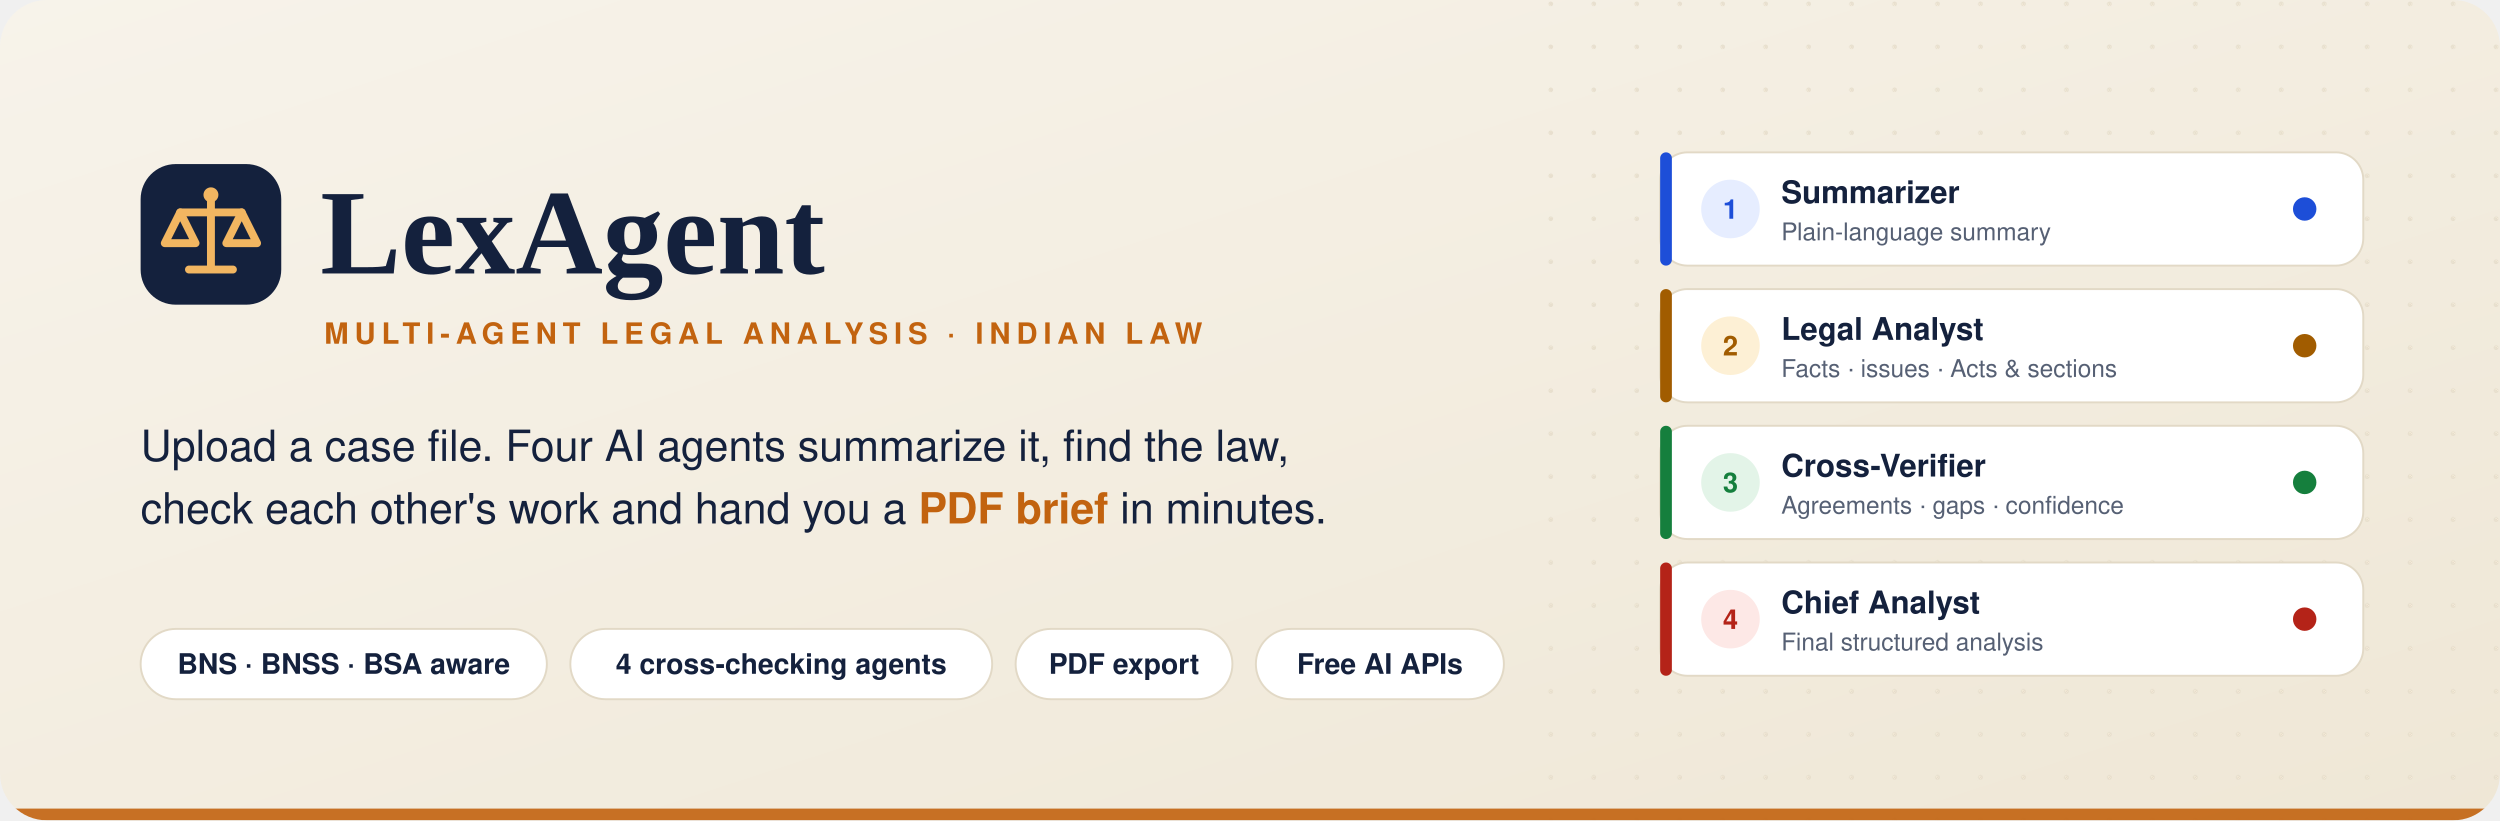
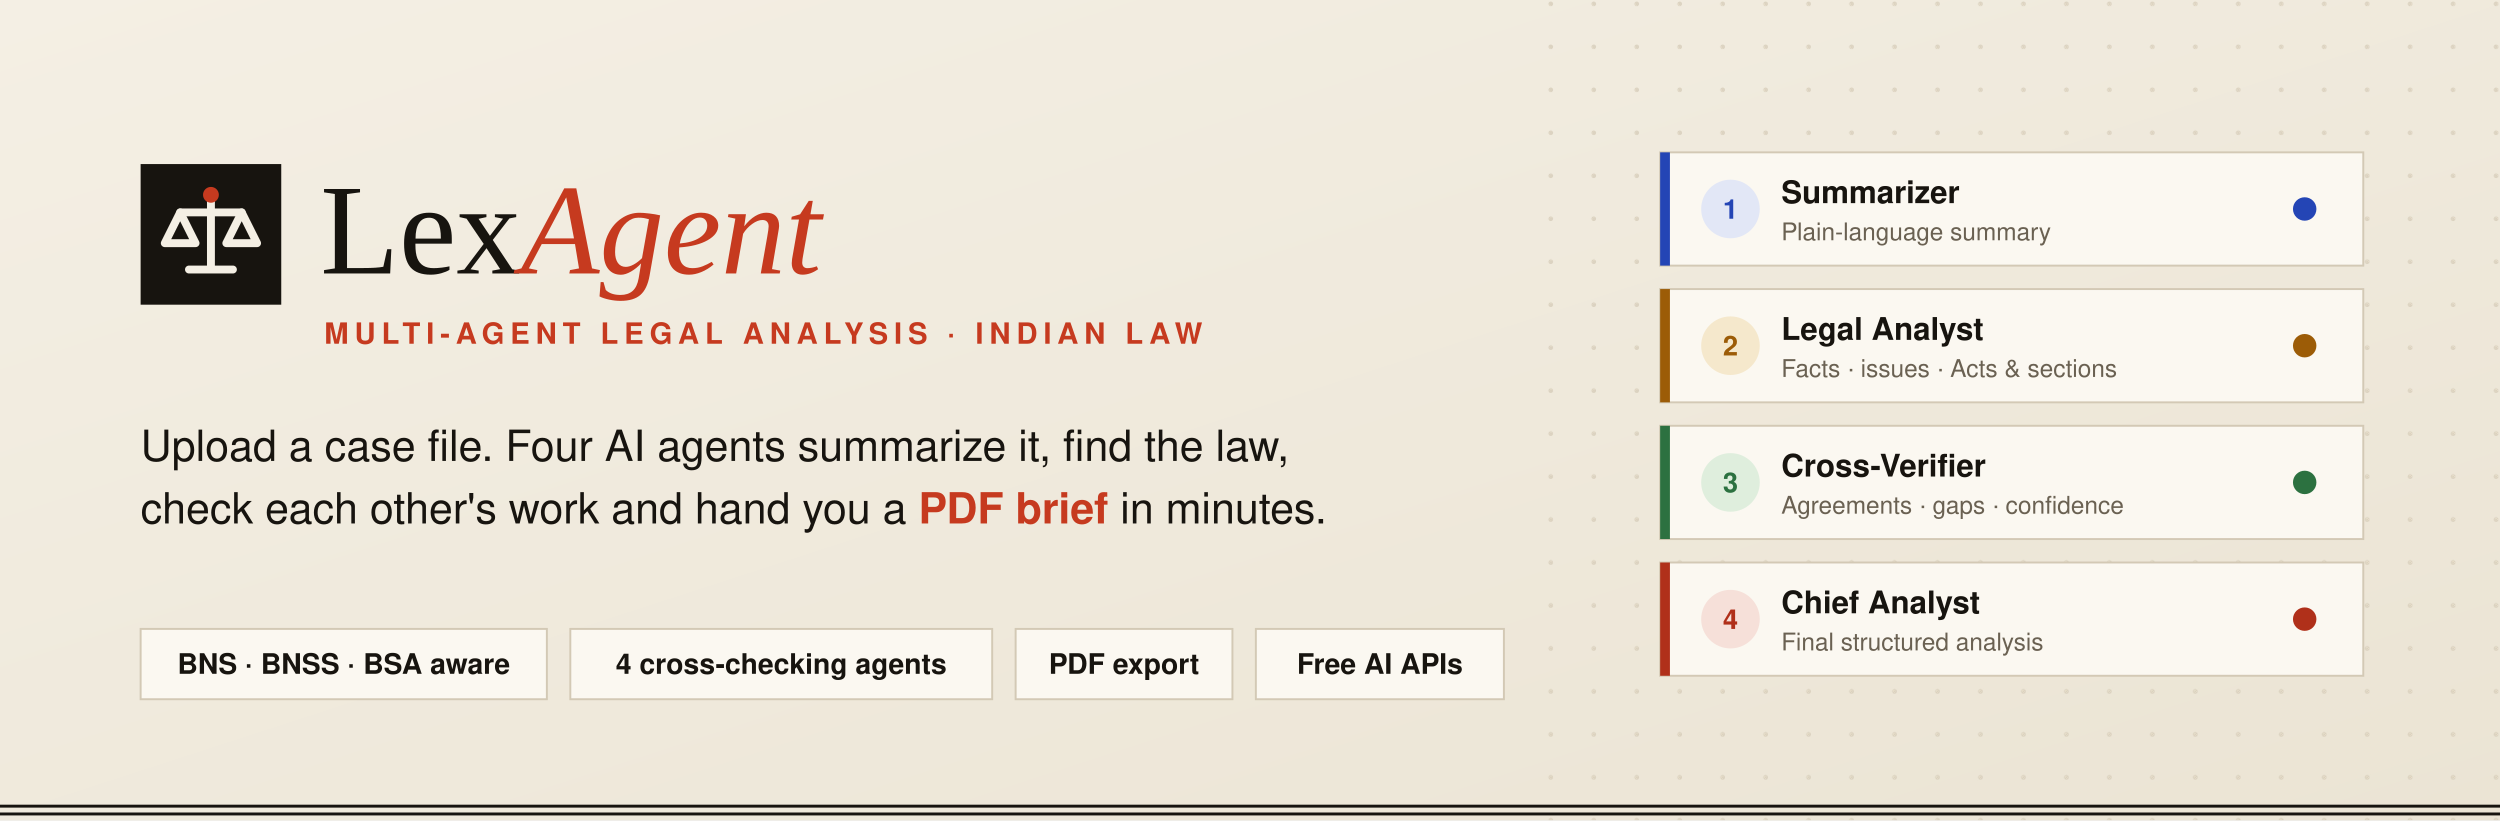
<svg xmlns="http://www.w3.org/2000/svg" width="1280" height="420" viewBox="0 0 1280 420" role="img" aria-label="LexAgent: multi-agent legal case analysis for Indian law">
  <defs>
    <linearGradient id="g" x1="0" y1="0" x2="1" y2="1">
-       <stop offset="0" stop-color="#f7f3ea" />
-       <stop offset="1" stop-color="#efe7d6" />
+       <stop offset="0" stop-color="#f4efe4" />
+       <stop offset="1" stop-color="#ebe4d4" />
    </linearGradient>
    <clipPath id="clip">
-       <rect width="1280" height="420" rx="24" />
+       <rect width="1280" height="420" />
    </clipPath>
    <pattern id="dots" width="22" height="22" patternUnits="userSpaceOnUse">
-       <circle cx="2" cy="2" r="1.2" fill="#e2d9c6" />
+       <circle cx="2" cy="2" r="1.2" fill="#d3c9b5" />
    </pattern>
  </defs>
  <g clip-path="url(#clip)">
    <rect width="1280" height="420" fill="url(#g)" />
    <rect x="780" y="0" width="500" height="420" fill="url(#dots)" opacity="0.7" />
-     <rect x="0" y="414" width="1280" height="6" fill="#c2630f" opacity="0.9" />
+     <rect x="0" y="412" width="1280" height="1.5" fill="#17140f" />
+     <rect x="0" y="416" width="1280" height="1.5" fill="#17140f" />
  </g>
  <g transform="translate(72 84) scale(1.125)">
-     <rect width="64" height="64" rx="16" fill="#14213d" />
-     <g fill="none" stroke="#f2b661" stroke-width="3.6" stroke-linecap="round" stroke-linejoin="round">
+     <rect width="64" height="64" fill="#17140f" />
+     <g fill="none" stroke="#f4efe4" stroke-width="3.6" stroke-linecap="round" stroke-linejoin="round">
      <path d="M32 14v34M22 48h20M18 22h28" />
      <path d="M18 22l-7 14h14zM46 22l-7 14h14z" />
    </g>
-     <circle cx="32" cy="14" r="3.4" fill="#f2b661" />
+     <circle cx="32" cy="14" r="3.6" fill="#c63a1f" />
  </g>
-   <text x="164" y="140" font-family="Georgia, 'Times New Roman', serif" font-size="62" font-weight="700" fill="#14213d">LexAgent</text>
-   <text x="166" y="176" font-family="'Segoe UI', Helvetica, Arial, sans-serif" font-size="15" font-weight="700" letter-spacing="3" fill="#c2630f">MULTI-AGENT LEGAL ANALYSIS · INDIAN LAW</text>
-   <text x="72" y="236" font-family="'Segoe UI', Helvetica, Arial, sans-serif" font-size="22" fill="#14213d">Upload a case file. Four AI agents summarize it, find the law,</text>
-   <text x="72" y="268" font-family="'Segoe UI', Helvetica, Arial, sans-serif" font-size="22" fill="#14213d">check each other's work and hand you a <tspan font-weight="700" fill="#c2630f">PDF brief</tspan> in minutes.</text>
+   <text x="164" y="140" font-family="Georgia, 'Times New Roman', serif" font-size="66" fill="#17140f">Lex<tspan font-style="italic" fill="#c63a1f">Agent</tspan>
+   </text>
+   <text x="166" y="176" font-family="'Segoe UI', Helvetica, Arial, sans-serif" font-size="15" font-weight="700" letter-spacing="3" fill="#c63a1f">MULTI-AGENT LEGAL ANALYSIS · INDIAN LAW</text>
+   <text x="72" y="236" font-family="'Segoe UI', Helvetica, Arial, sans-serif" font-size="22" fill="#17140f">Upload a case file. Four AI agents summarize it, find the law,</text>
+   <text x="72" y="268" font-family="'Segoe UI', Helvetica, Arial, sans-serif" font-size="22" fill="#17140f">check each other's work and hand you a <tspan font-weight="700" fill="#c63a1f">PDF brief</tspan> in minutes.</text>
  <g transform="translate(72 322)">
-     <rect width="208" height="36" rx="18" fill="#ffffff" stroke="#e2d9c6" />
-     <text x="104" y="23" text-anchor="middle" font-family="'Segoe UI', Helvetica, Arial, sans-serif" font-size="14.5" font-weight="600" fill="#14213d">BNS · BNSS · BSA aware</text>
+     <rect width="208" height="36" fill="#fbf8f1" stroke="#d3c9b5" />
+     <text x="104" y="23" text-anchor="middle" font-family="'Segoe UI', Helvetica, Arial, sans-serif" font-size="14.5" font-weight="600" fill="#17140f">BNS · BNSS · BSA aware</text>
  </g>
  <g transform="translate(292 322)">
-     <rect width="216" height="36" rx="18" fill="#ffffff" stroke="#e2d9c6" />
-     <text x="108" y="23" text-anchor="middle" font-family="'Segoe UI', Helvetica, Arial, sans-serif" font-size="14.5" font-weight="600" fill="#14213d">4 cross-checking agents</text>
+     <rect width="216" height="36" fill="#fbf8f1" stroke="#d3c9b5" />
+     <text x="108" y="23" text-anchor="middle" font-family="'Segoe UI', Helvetica, Arial, sans-serif" font-size="14.5" font-weight="600" fill="#17140f">4 cross-checking agents</text>
  </g>
  <g transform="translate(520 322)">
-     <rect width="111" height="36" rx="18" fill="#ffffff" stroke="#e2d9c6" />
-     <text x="55.5" y="23" text-anchor="middle" font-family="'Segoe UI', Helvetica, Arial, sans-serif" font-size="14.5" font-weight="600" fill="#14213d">PDF export</text>
+     <rect width="111" height="36" fill="#fbf8f1" stroke="#d3c9b5" />
+     <text x="55.5" y="23" text-anchor="middle" font-family="'Segoe UI', Helvetica, Arial, sans-serif" font-size="14.5" font-weight="600" fill="#17140f">PDF export</text>
  </g>
  <g transform="translate(643 322)">
-     <rect width="127" height="36" rx="18" fill="#ffffff" stroke="#e2d9c6" />
-     <text x="63.5" y="23" text-anchor="middle" font-family="'Segoe UI', Helvetica, Arial, sans-serif" font-size="14.5" font-weight="600" fill="#14213d">Free AI APIs</text>
+     <rect width="127" height="36" fill="#fbf8f1" stroke="#d3c9b5" />
+     <text x="63.5" y="23" text-anchor="middle" font-family="'Segoe UI', Helvetica, Arial, sans-serif" font-size="14.5" font-weight="600" fill="#17140f">Free AI APIs</text>
  </g>
  <g transform="translate(850 78)">
-     <rect width="360" height="58" rx="14" fill="#ffffff" stroke="#e2d9c6" />
-     <rect width="6" height="58" rx="3" fill="#1d4ed8" />
-     <circle cx="36" cy="29" r="15" fill="#e6edff" />
-     <text x="36" y="34" text-anchor="middle" font-family="'Segoe UI', Helvetica, Arial, sans-serif" font-size="14" font-weight="800" fill="#1d4ed8">1</text>
-     <text x="62" y="26" font-family="'Segoe UI', Helvetica, Arial, sans-serif" font-size="16" font-weight="700" fill="#14213d">Summarizer</text>
-     <text x="62" y="45" font-family="'Segoe UI', Helvetica, Arial, sans-serif" font-size="12.5" fill="#566074">Plain-language summary</text>
+     <rect width="360" height="58" fill="#fbf8f1" stroke="#d3c9b5" />
+     <rect width="5" height="58" fill="#2445b5" />
+     <circle cx="36" cy="29" r="15" fill="#e2e7f6" />
+     <text x="36" y="34" text-anchor="middle" font-family="'Segoe UI', Helvetica, Arial, sans-serif" font-size="14" font-weight="800" fill="#2445b5">1</text>
+     <text x="62" y="26" font-family="'Segoe UI', Helvetica, Arial, sans-serif" font-size="16" font-weight="700" fill="#17140f">Summarizer</text>
+     <text x="62" y="45" font-family="'Segoe UI', Helvetica, Arial, sans-serif" font-size="12.5" fill="#6a6152">Plain-language summary</text>
    <g>
-       <circle cx="330" cy="29" r="6" fill="#1d4ed8">
+       <circle cx="330" cy="29" r="6" fill="#2445b5">
        <animate attributeName="opacity" values="1;0.25;1" dur="1s" repeatCount="indefinite" />
      </circle>
      <animate attributeName="opacity" values="1;1;0;0" keyTimes="0;0.275;0.275;1" dur="8s" repeatCount="indefinite" />
    </g>
    <g opacity="0">
-       <circle cx="330" cy="29" r="11" fill="#1d4ed8" />
-       <path d="M324.5 29.5l4 4 7-8" fill="none" stroke="#ffffff" stroke-width="2.6" stroke-linecap="round" stroke-linejoin="round" />
+       <circle cx="330" cy="29" r="11" fill="#2445b5" />
+       <path d="M324.5 29.5l4 4 7-8" fill="none" stroke="#fbf8f1" stroke-width="2.6" stroke-linecap="round" stroke-linejoin="round" />
      <animate attributeName="opacity" values="0;0;1;1" keyTimes="0;0.275;0.275;1" dur="8s" repeatCount="indefinite" />
    </g>
  </g>
  <g transform="translate(850 148)">
-     <rect width="360" height="58" rx="14" fill="#ffffff" stroke="#e2d9c6" />
-     <rect width="6" height="58" rx="3" fill="#a15c00" />
-     <circle cx="36" cy="29" r="15" fill="#fdf0d5" />
-     <text x="36" y="34" text-anchor="middle" font-family="'Segoe UI', Helvetica, Arial, sans-serif" font-size="14" font-weight="800" fill="#a15c00">2</text>
-     <text x="62" y="26" font-family="'Segoe UI', Helvetica, Arial, sans-serif" font-size="16" font-weight="700" fill="#14213d">Legal Analyst</text>
-     <text x="62" y="45" font-family="'Segoe UI', Helvetica, Arial, sans-serif" font-size="12.5" fill="#566074">Facts · issues · Acts &amp; sections</text>
+     <rect width="360" height="58" fill="#fbf8f1" stroke="#d3c9b5" />
+     <rect width="5" height="58" fill="#9c5c07" />
+     <circle cx="36" cy="29" r="15" fill="#f5e8cc" />
+     <text x="36" y="34" text-anchor="middle" font-family="'Segoe UI', Helvetica, Arial, sans-serif" font-size="14" font-weight="800" fill="#9c5c07">2</text>
+     <text x="62" y="26" font-family="'Segoe UI', Helvetica, Arial, sans-serif" font-size="16" font-weight="700" fill="#17140f">Legal Analyst</text>
+     <text x="62" y="45" font-family="'Segoe UI', Helvetica, Arial, sans-serif" font-size="12.5" fill="#6a6152">Facts · issues · Acts &amp; sections</text>
    <g>
-       <circle cx="330" cy="29" r="6" fill="#a15c00">
+       <circle cx="330" cy="29" r="6" fill="#9c5c07">
        <animate attributeName="opacity" values="1;0.25;1" dur="1s" repeatCount="indefinite" />
      </circle>
      <animate attributeName="opacity" values="1;1;0;0" keyTimes="0;0.325;0.325;1" dur="8s" repeatCount="indefinite" />
    </g>
    <g opacity="0">
-       <circle cx="330" cy="29" r="11" fill="#a15c00" />
-       <path d="M324.5 29.5l4 4 7-8" fill="none" stroke="#ffffff" stroke-width="2.6" stroke-linecap="round" stroke-linejoin="round" />
+       <circle cx="330" cy="29" r="11" fill="#9c5c07" />
+       <path d="M324.5 29.5l4 4 7-8" fill="none" stroke="#fbf8f1" stroke-width="2.6" stroke-linecap="round" stroke-linejoin="round" />
      <animate attributeName="opacity" values="0;0;1;1" keyTimes="0;0.325;0.325;1" dur="8s" repeatCount="indefinite" />
    </g>
  </g>
  <g transform="translate(850 218)">
-     <rect width="360" height="58" rx="14" fill="#ffffff" stroke="#e2d9c6" />
-     <rect width="6" height="58" rx="3" fill="#157f3d" />
-     <circle cx="36" cy="29" r="15" fill="#e3f4e8" />
-     <text x="36" y="34" text-anchor="middle" font-family="'Segoe UI', Helvetica, Arial, sans-serif" font-size="14" font-weight="800" fill="#157f3d">3</text>
-     <text x="62" y="26" font-family="'Segoe UI', Helvetica, Arial, sans-serif" font-size="16" font-weight="700" fill="#14213d">Cross-Verifier</text>
-     <text x="62" y="45" font-family="'Segoe UI', Helvetica, Arial, sans-serif" font-size="12.5" fill="#566074">Agreements · gaps · confidence</text>
+     <rect width="360" height="58" fill="#fbf8f1" stroke="#d3c9b5" />
+     <rect width="5" height="58" fill="#2c7140" />
+     <circle cx="36" cy="29" r="15" fill="#dfeedd" />
+     <text x="36" y="34" text-anchor="middle" font-family="'Segoe UI', Helvetica, Arial, sans-serif" font-size="14" font-weight="800" fill="#2c7140">3</text>
+     <text x="62" y="26" font-family="'Segoe UI', Helvetica, Arial, sans-serif" font-size="16" font-weight="700" fill="#17140f">Cross-Verifier</text>
+     <text x="62" y="45" font-family="'Segoe UI', Helvetica, Arial, sans-serif" font-size="12.5" fill="#6a6152">Agreements · gaps · confidence</text>
    <g>
-       <circle cx="330" cy="29" r="6" fill="#157f3d">
+       <circle cx="330" cy="29" r="6" fill="#2c7140">
        <animate attributeName="opacity" values="1;0.25;1" dur="1s" repeatCount="indefinite" />
      </circle>
      <animate attributeName="opacity" values="1;1;0;0" keyTimes="0;0.550;0.550;1" dur="8s" repeatCount="indefinite" />
    </g>
    <g opacity="0">
-       <circle cx="330" cy="29" r="11" fill="#157f3d" />
-       <path d="M324.5 29.5l4 4 7-8" fill="none" stroke="#ffffff" stroke-width="2.6" stroke-linecap="round" stroke-linejoin="round" />
+       <circle cx="330" cy="29" r="11" fill="#2c7140" />
+       <path d="M324.5 29.5l4 4 7-8" fill="none" stroke="#fbf8f1" stroke-width="2.6" stroke-linecap="round" stroke-linejoin="round" />
      <animate attributeName="opacity" values="0;0;1;1" keyTimes="0;0.550;0.550;1" dur="8s" repeatCount="indefinite" />
    </g>
  </g>
  <g transform="translate(850 288)">
-     <rect width="360" height="58" rx="14" fill="#ffffff" stroke="#e2d9c6" />
-     <rect width="6" height="58" rx="3" fill="#b42318" />
-     <circle cx="36" cy="29" r="15" fill="#fde8e6" />
-     <text x="36" y="34" text-anchor="middle" font-family="'Segoe UI', Helvetica, Arial, sans-serif" font-size="14" font-weight="800" fill="#b42318">4</text>
-     <text x="62" y="26" font-family="'Segoe UI', Helvetica, Arial, sans-serif" font-size="16" font-weight="700" fill="#14213d">Chief Analyst</text>
-     <text x="62" y="45" font-family="'Segoe UI', Helvetica, Arial, sans-serif" font-size="12.5" fill="#566074">Final structured analysis</text>
+     <rect width="360" height="58" fill="#fbf8f1" stroke="#d3c9b5" />
+     <rect width="5" height="58" fill="#b0301a" />
+     <circle cx="36" cy="29" r="15" fill="#f6e0d9" />
+     <text x="36" y="34" text-anchor="middle" font-family="'Segoe UI', Helvetica, Arial, sans-serif" font-size="14" font-weight="800" fill="#b0301a">4</text>
+     <text x="62" y="26" font-family="'Segoe UI', Helvetica, Arial, sans-serif" font-size="16" font-weight="700" fill="#17140f">Chief Analyst</text>
+     <text x="62" y="45" font-family="'Segoe UI', Helvetica, Arial, sans-serif" font-size="12.5" fill="#6a6152">Final structured analysis</text>
    <g>
-       <circle cx="330" cy="29" r="6" fill="#b42318">
+       <circle cx="330" cy="29" r="6" fill="#b0301a">
        <animate attributeName="opacity" values="1;0.25;1" dur="1s" repeatCount="indefinite" />
      </circle>
      <animate attributeName="opacity" values="1;1;0;0" keyTimes="0;0.775;0.775;1" dur="8s" repeatCount="indefinite" />
    </g>
    <g opacity="0">
-       <circle cx="330" cy="29" r="11" fill="#b42318" />
-       <path d="M324.5 29.5l4 4 7-8" fill="none" stroke="#ffffff" stroke-width="2.6" stroke-linecap="round" stroke-linejoin="round" />
+       <circle cx="330" cy="29" r="11" fill="#b0301a" />
+       <path d="M324.5 29.5l4 4 7-8" fill="none" stroke="#fbf8f1" stroke-width="2.6" stroke-linecap="round" stroke-linejoin="round" />
      <animate attributeName="opacity" values="0;0;1;1" keyTimes="0;0.775;0.775;1" dur="8s" repeatCount="indefinite" />
    </g>
  </g>
</svg>
